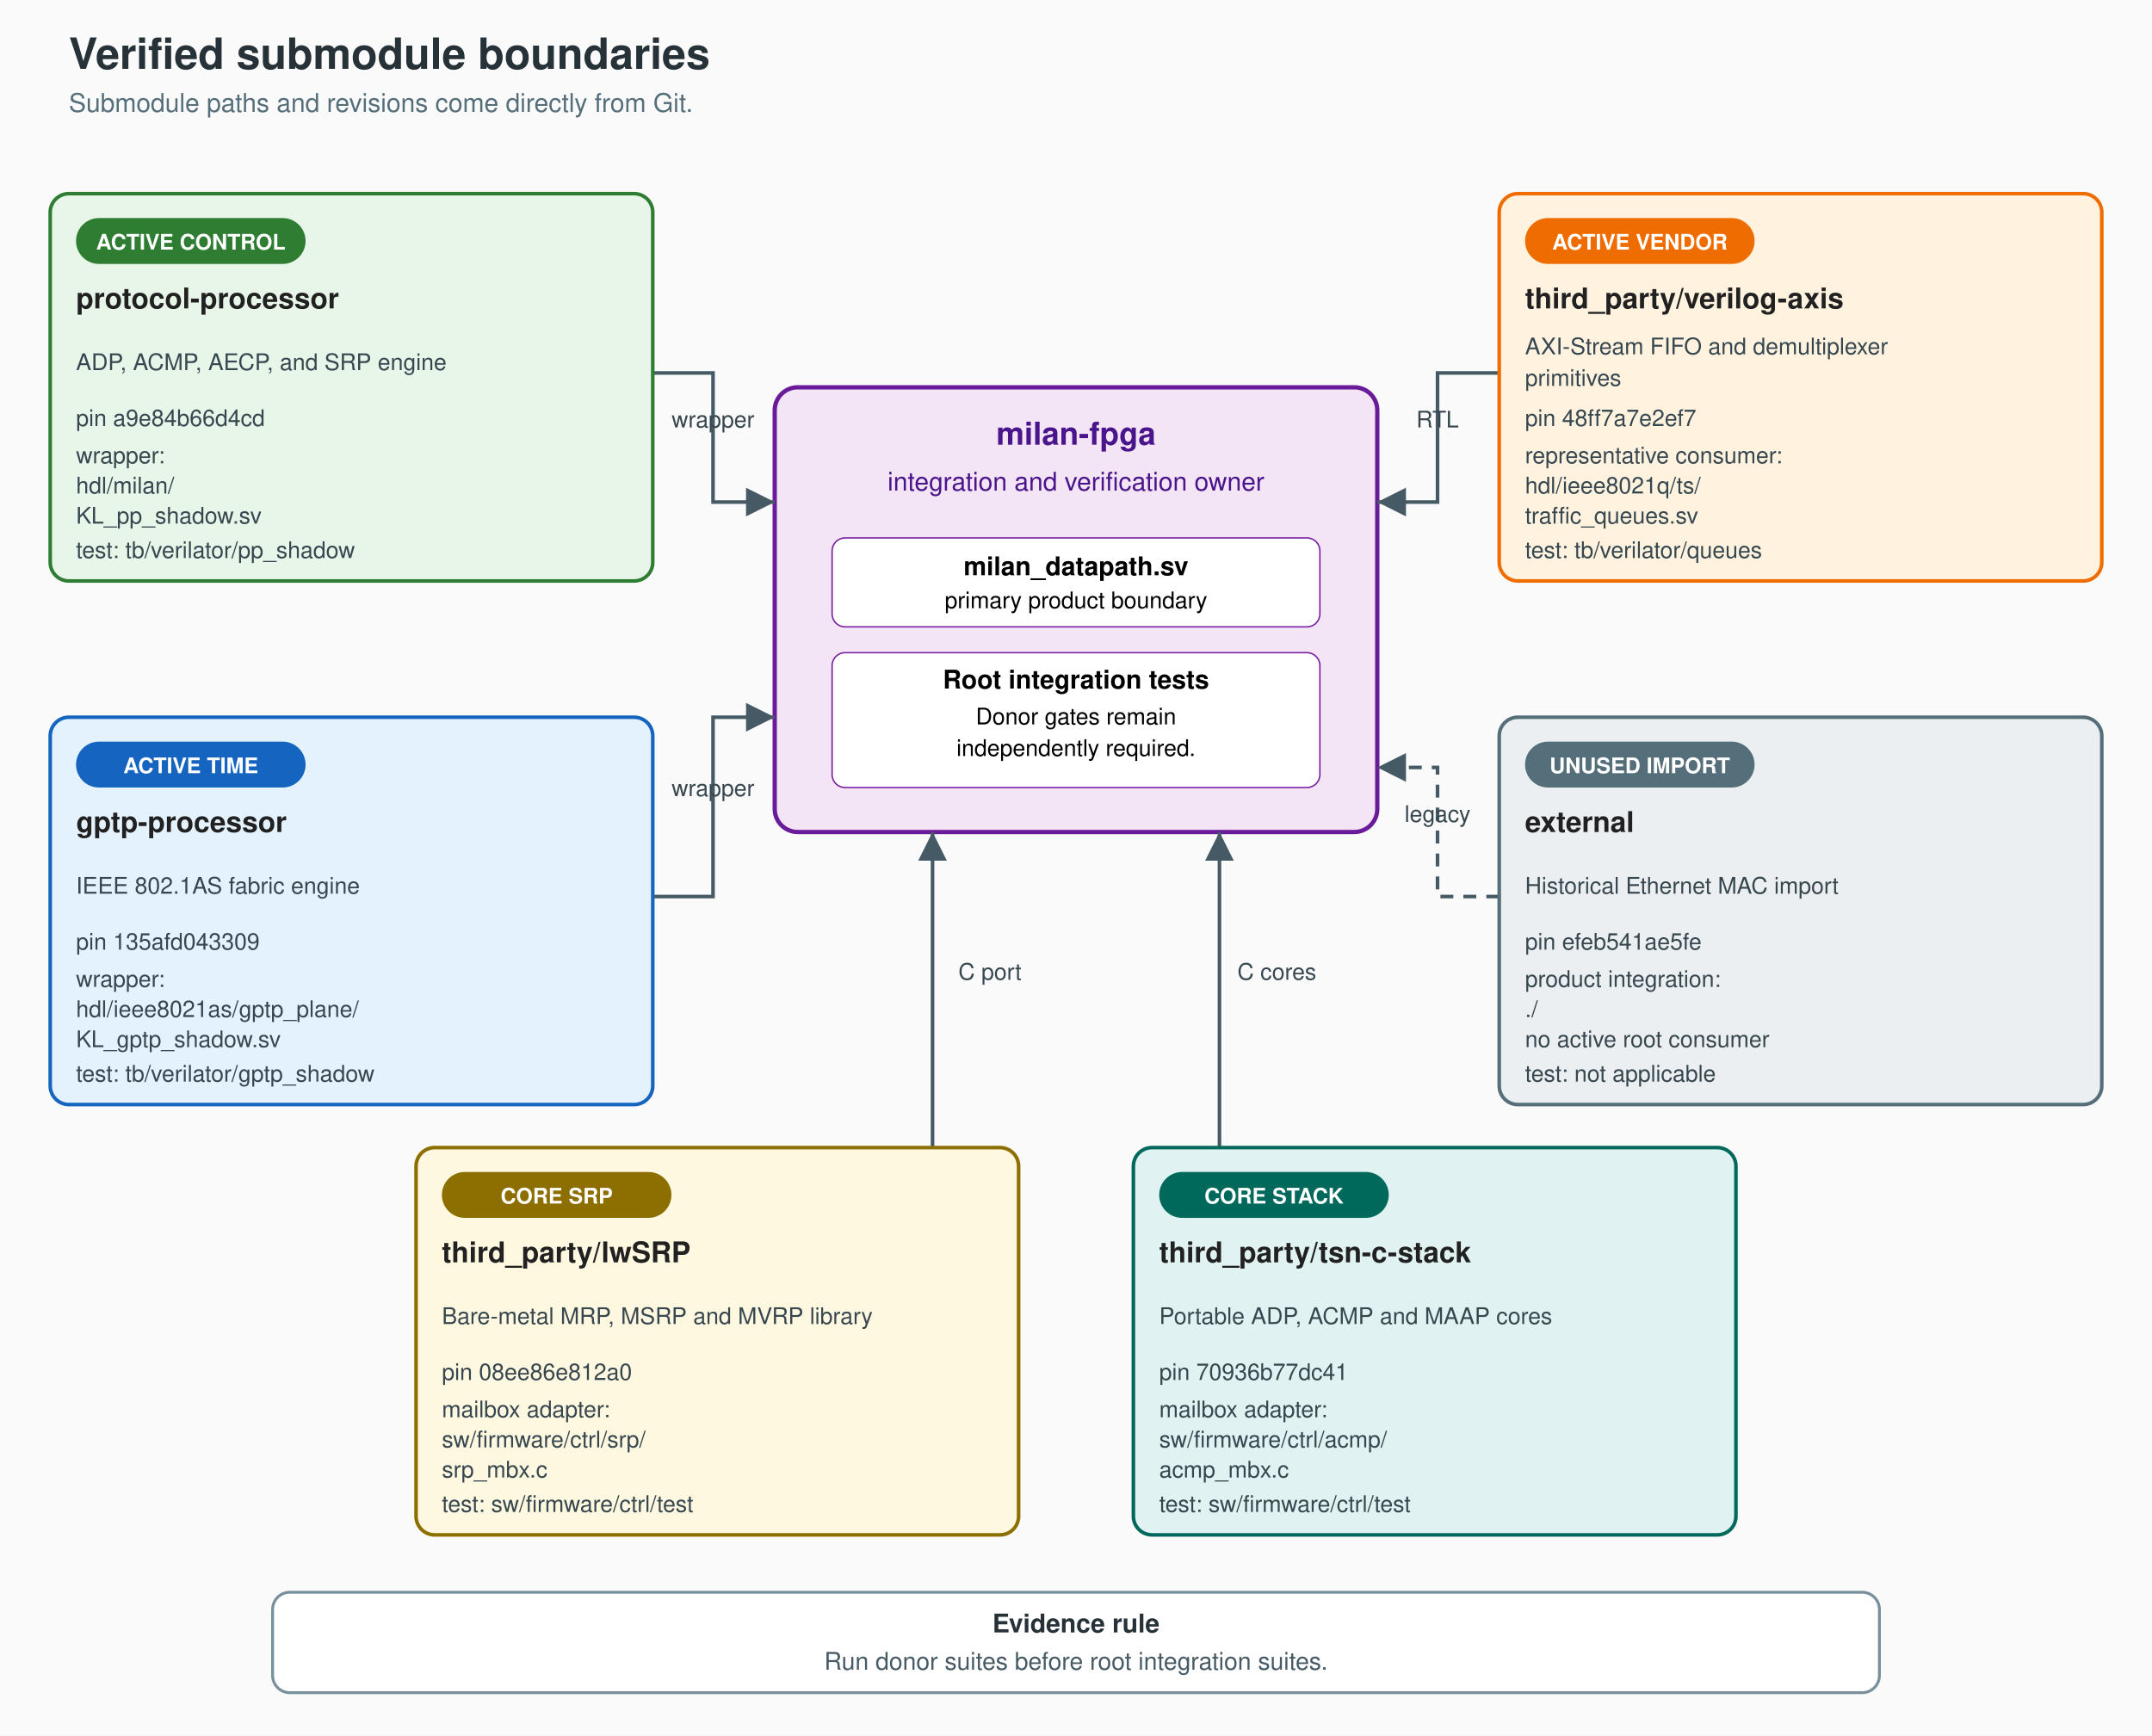
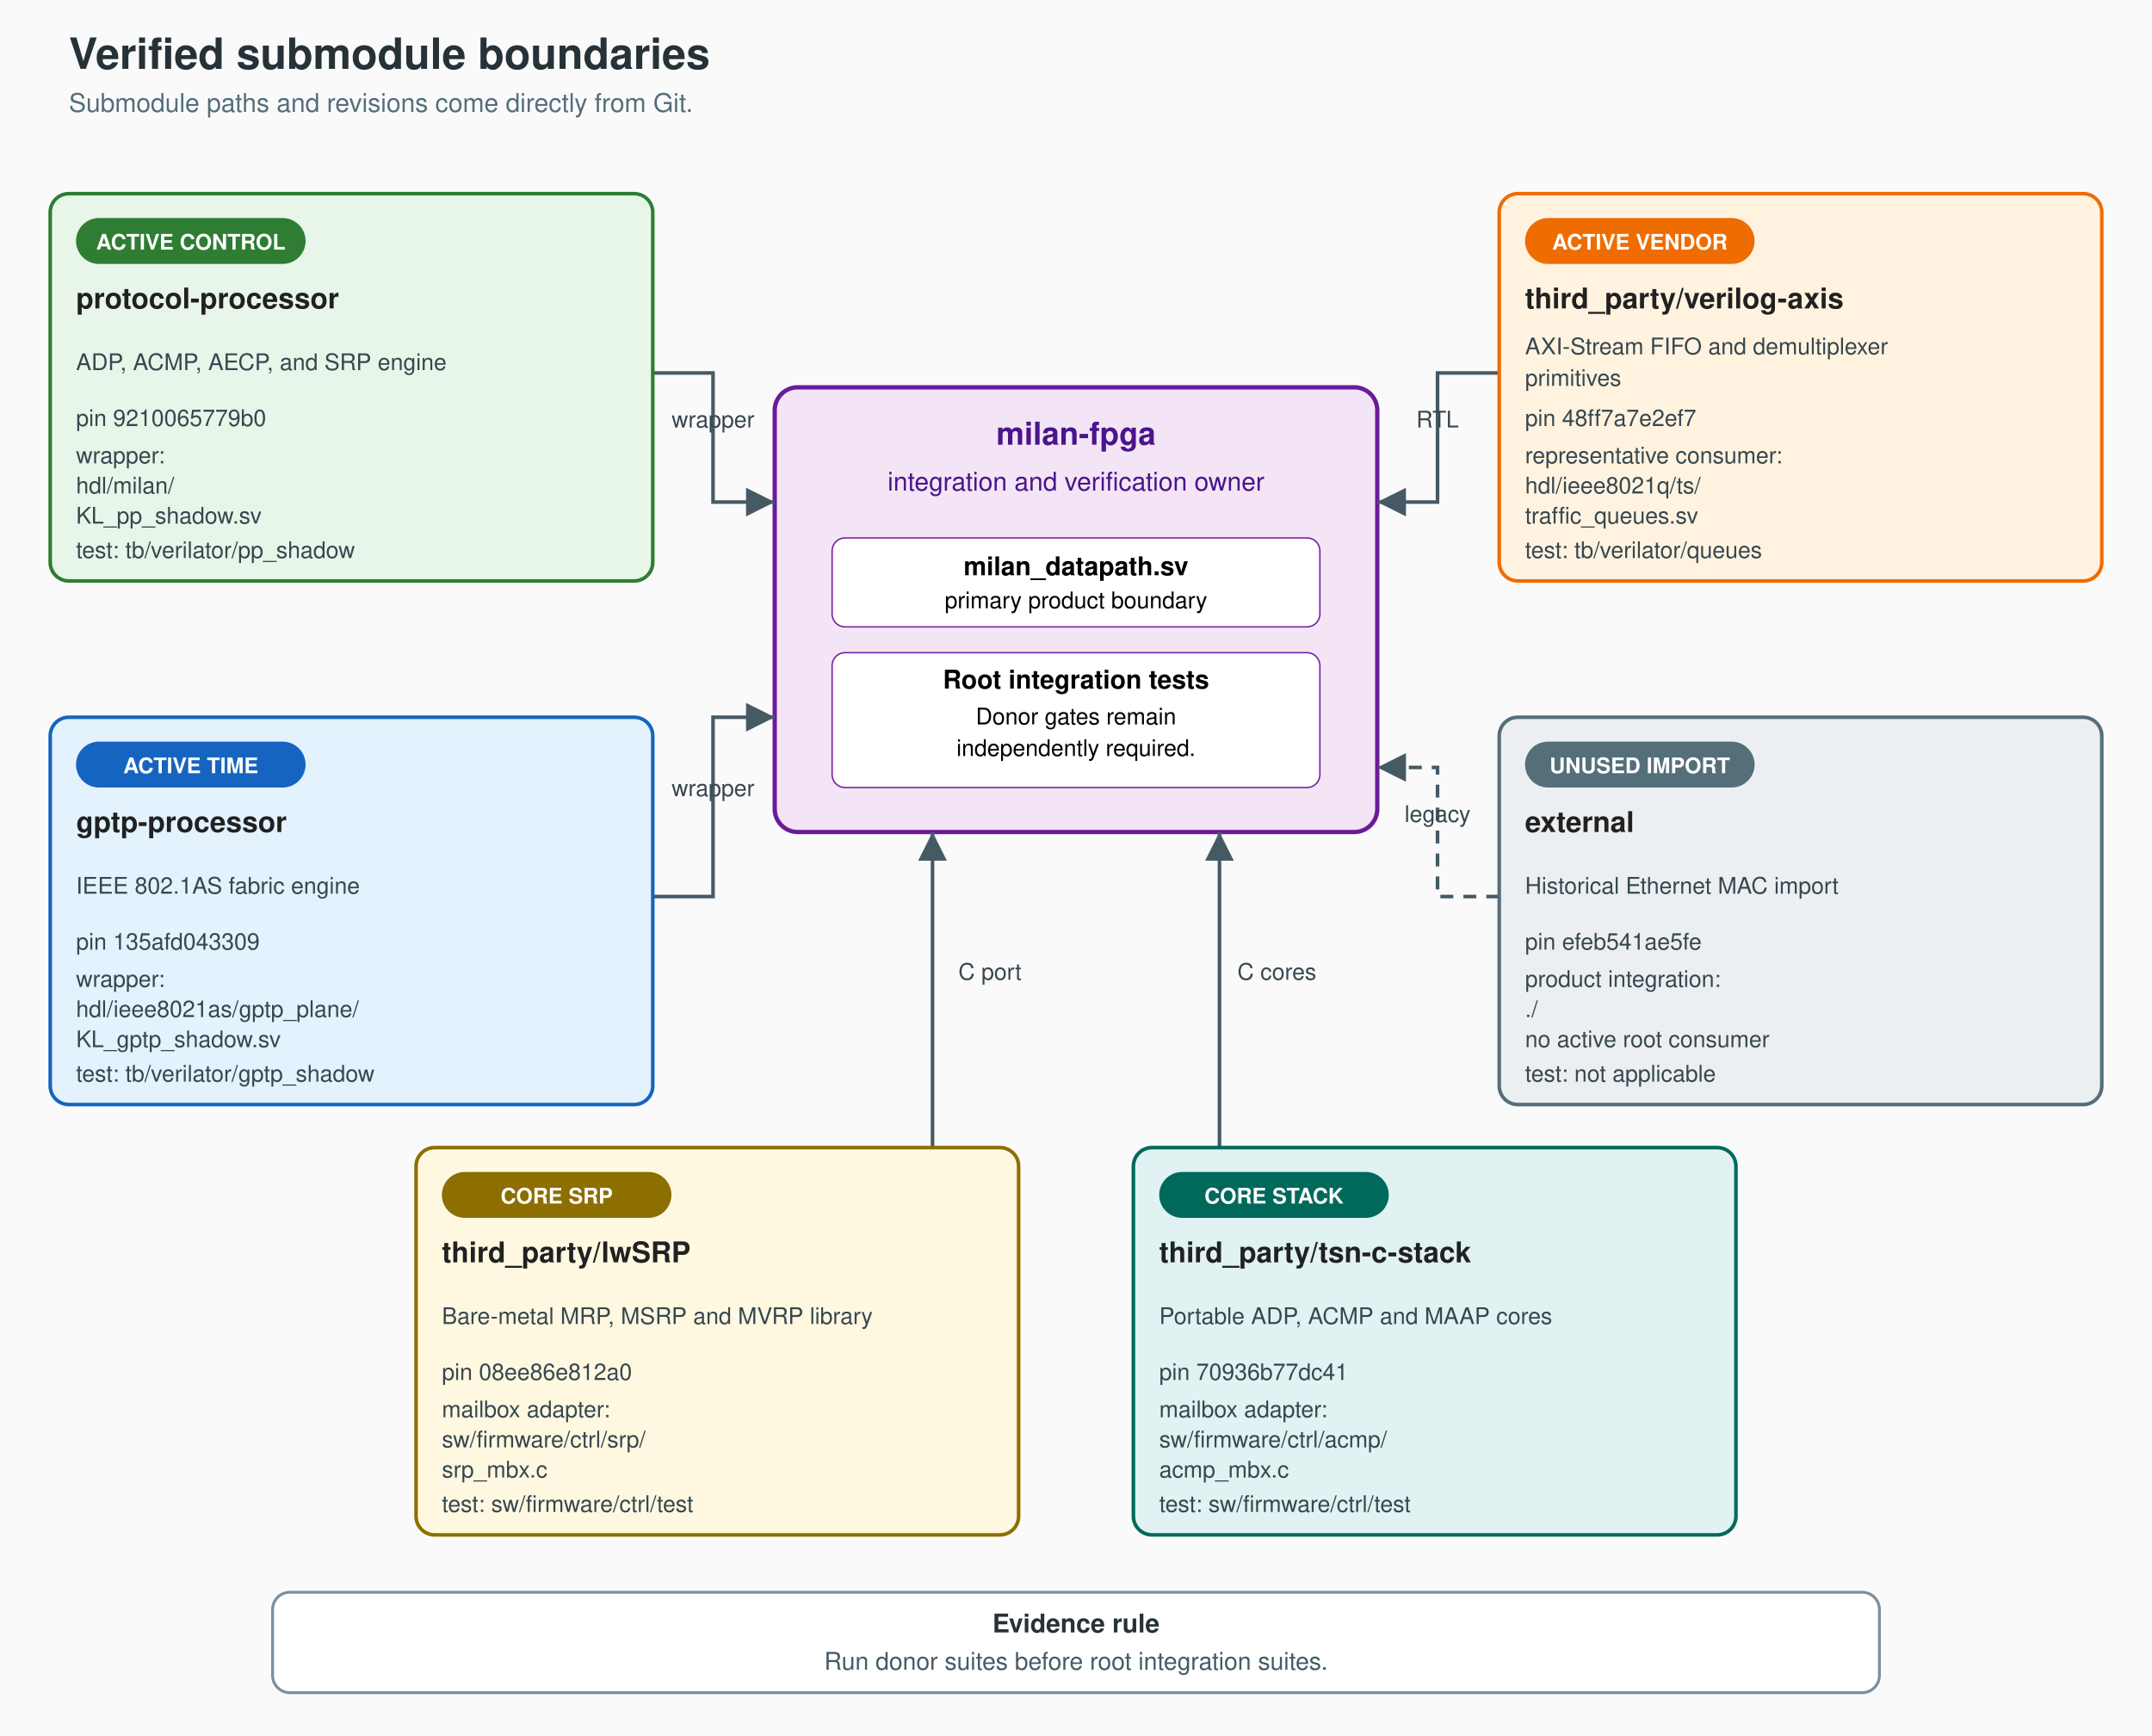
<svg xmlns="http://www.w3.org/2000/svg" width="1500" height="1210" viewBox="0 0 1500 1210" font-family="Helvetica,Arial,sans-serif">
  <rect width="1500" height="1210" fill="#FAFAFA" />
  <defs>
    <marker id="arrow" markerWidth="12" markerHeight="12" refX="8" refY="4" orient="auto">
      <path d="M0,0 L8,4 L0,8 Z" fill="#455A64" />
    </marker>
  </defs>
  <text x="48" y="48" font-size="30" font-weight="bold" fill="#263238">Verified submodule boundaries</text>
  <text x="48" y="78" font-size="18" fill="#546E7A">Submodule paths and revisions come directly from Git.</text>
  <rect x="540" y="270" width="420" height="310" rx="16" fill="#F3E5F5" stroke="#6A1B9A" stroke-width="3" />
  <text x="750" y="310" text-anchor="middle" font-size="22" font-weight="bold" fill="#4A148C">milan-fpga</text>
  <text x="750" y="342" text-anchor="middle" font-size="18" fill="#4A148C">integration and verification owner</text>
  <rect x="580" y="375" width="340" height="62" rx="9" fill="#FFFFFF" stroke="#7B1FA2" />
  <text x="750" y="401" text-anchor="middle" font-size="18" font-weight="bold">milan_datapath.sv</text>
  <text x="750" y="424" text-anchor="middle" font-size="16">primary product boundary</text>
  <rect x="580" y="455" width="340" height="94" rx="9" fill="#FFFFFF" stroke="#7B1FA2" />
  <text x="750" y="480" text-anchor="middle" font-size="18" font-weight="bold">Root integration tests</text>
  <text x="750" y="505" text-anchor="middle" font-size="16">Donor gates remain</text>
  <text x="750" y="527" text-anchor="middle" font-size="16">independently required.</text>
  <path d="M455,260 L497,260 L497,350 L540,350" fill="none" stroke="#455A64" stroke-width="2.5" marker-end="url(#arrow)" />
  <text x="497" y="298" text-anchor="middle" font-size="16" fill="#37474F">wrapper</text>
  <path d="M455,625 L497,625 L497,500 L540,500" fill="none" stroke="#455A64" stroke-width="2.5" marker-end="url(#arrow)" />
  <text x="497" y="555" text-anchor="middle" font-size="16" fill="#37474F">wrapper</text>
  <path d="M1045,260 L1002,260 L1002,350 L960,350" fill="none" stroke="#455A64" stroke-width="2.5" marker-end="url(#arrow)" />
  <text x="1002" y="298" text-anchor="middle" font-size="16" fill="#37474F">RTL</text>
  <path d="M1045,625 L1002,625 L1002,535 L960,535" fill="none" stroke="#455A64" stroke-width="2.5" marker-end="url(#arrow)" stroke-dasharray="9,7" />
  <text x="1002" y="573" text-anchor="middle" font-size="16" fill="#37474F">legacy</text>
  <path d="M650,800 L650,800 L650,580 L650,580" fill="none" stroke="#455A64" stroke-width="2.5" marker-end="url(#arrow)" />
  <text x="690" y="683" text-anchor="middle" font-size="16" fill="#37474F">C port</text>
  <path d="M850,800 L850,800 L850,580 L850,580" fill="none" stroke="#455A64" stroke-width="2.5" marker-end="url(#arrow)" />
  <text x="890" y="683" text-anchor="middle" font-size="16" fill="#37474F">C cores</text>
  <rect x="35" y="135" width="420" height="270" rx="13" fill="#E8F5E9" stroke="#2E7D32" stroke-width="2.5" />
  <rect x="53" y="152" width="160" height="32" rx="16" fill="#2E7D32" />
  <text x="133" y="174" text-anchor="middle" font-size="15" font-weight="bold" fill="#FFFFFF">ACTIVE CONTROL</text>
  <text x="53" y="215" font-size="20" font-weight="bold" fill="#212121">protocol-processor</text>
  <text x="53" y="258" font-size="16" fill="#37474F">ADP, ACMP, AECP, and SRP engine</text>
-   <text x="53" y="297" font-size="16" fill="#37474F">pin a9e84b66d4cd</text>
+   <text x="53" y="297" font-size="16" fill="#37474F">pin 9210065779b0</text>
  <text x="53" y="323" font-size="16" fill="#37474F">wrapper:</text>
  <text x="53" y="344" font-size="16" fill="#37474F">hdl/milan/</text>
  <text x="53" y="365" font-size="16" fill="#37474F">KL_pp_shadow.sv</text>
  <text x="53" y="389" font-size="16" fill="#37474F">test: tb/verilator/pp_shadow</text>
  <rect x="35" y="500" width="420" height="270" rx="13" fill="#E3F2FD" stroke="#1565C0" stroke-width="2.5" />
  <rect x="53" y="517" width="160" height="32" rx="16" fill="#1565C0" />
  <text x="133" y="539" text-anchor="middle" font-size="15" font-weight="bold" fill="#FFFFFF">ACTIVE TIME</text>
  <text x="53" y="580" font-size="20" font-weight="bold" fill="#212121">gptp-processor</text>
  <text x="53" y="623" font-size="16" fill="#37474F">IEEE 802.1AS fabric engine</text>
  <text x="53" y="662" font-size="16" fill="#37474F">pin 135afd043309</text>
  <text x="53" y="688" font-size="16" fill="#37474F">wrapper:</text>
  <text x="53" y="709" font-size="16" fill="#37474F">hdl/ieee8021as/gptp_plane/</text>
  <text x="53" y="730" font-size="16" fill="#37474F">KL_gptp_shadow.sv</text>
  <text x="53" y="754" font-size="16" fill="#37474F">test: tb/verilator/gptp_shadow</text>
  <rect x="1045" y="135" width="420" height="270" rx="13" fill="#FFF3E0" stroke="#EF6C00" stroke-width="2.5" />
  <rect x="1063" y="152" width="160" height="32" rx="16" fill="#EF6C00" />
  <text x="1143" y="174" text-anchor="middle" font-size="15" font-weight="bold" fill="#FFFFFF">ACTIVE VENDOR</text>
  <text x="1063" y="215" font-size="20" font-weight="bold" fill="#212121">third_party/verilog-axis</text>
  <text x="1063" y="247" font-size="16" fill="#37474F">AXI-Stream FIFO and demultiplexer</text>
  <text x="1063" y="269" font-size="16" fill="#37474F">primitives</text>
  <text x="1063" y="297" font-size="16" fill="#37474F">pin 48ff7a7e2ef7</text>
  <text x="1063" y="323" font-size="16" fill="#37474F">representative consumer:</text>
  <text x="1063" y="344" font-size="16" fill="#37474F">hdl/ieee8021q/ts/</text>
  <text x="1063" y="365" font-size="16" fill="#37474F">traffic_queues.sv</text>
  <text x="1063" y="389" font-size="16" fill="#37474F">test: tb/verilator/queues</text>
  <rect x="1045" y="500" width="420" height="270" rx="13" fill="#ECEFF1" stroke="#546E7A" stroke-width="2.5" />
  <rect x="1063" y="517" width="160" height="32" rx="16" fill="#546E7A" />
  <text x="1143" y="539" text-anchor="middle" font-size="15" font-weight="bold" fill="#FFFFFF">UNUSED IMPORT</text>
  <text x="1063" y="580" font-size="20" font-weight="bold" fill="#212121">external</text>
  <text x="1063" y="623" font-size="16" fill="#37474F">Historical Ethernet MAC import</text>
  <text x="1063" y="662" font-size="16" fill="#37474F">pin efeb541ae5fe</text>
  <text x="1063" y="688" font-size="16" fill="#37474F">product integration:</text>
  <text x="1063" y="709" font-size="16" fill="#37474F">./</text>
  <text x="1063" y="730" font-size="16" fill="#37474F">no active root consumer</text>
  <text x="1063" y="754" font-size="16" fill="#37474F">test: not applicable</text>
  <rect x="290" y="800" width="420" height="270" rx="13" fill="#FFF8E1" stroke="#8D6E00" stroke-width="2.5" />
  <rect x="308" y="817" width="160" height="32" rx="16" fill="#8D6E00" />
  <text x="388" y="839" text-anchor="middle" font-size="15" font-weight="bold" fill="#FFFFFF">CORE SRP</text>
  <text x="308" y="880" font-size="20" font-weight="bold" fill="#212121">third_party/lwSRP</text>
  <text x="308" y="923" font-size="16" fill="#37474F">Bare-metal MRP, MSRP and MVRP library</text>
  <text x="308" y="962" font-size="16" fill="#37474F">pin 08ee86e812a0</text>
  <text x="308" y="988" font-size="16" fill="#37474F">mailbox adapter:</text>
  <text x="308" y="1009" font-size="16" fill="#37474F">sw/firmware/ctrl/srp/</text>
  <text x="308" y="1030" font-size="16" fill="#37474F">srp_mbx.c</text>
  <text x="308" y="1054" font-size="16" fill="#37474F">test: sw/firmware/ctrl/test</text>
  <rect x="790" y="800" width="420" height="270" rx="13" fill="#E0F2F1" stroke="#00695C" stroke-width="2.5" />
  <rect x="808" y="817" width="160" height="32" rx="16" fill="#00695C" />
  <text x="888" y="839" text-anchor="middle" font-size="15" font-weight="bold" fill="#FFFFFF">CORE STACK</text>
  <text x="808" y="880" font-size="20" font-weight="bold" fill="#212121">third_party/tsn-c-stack</text>
  <text x="808" y="923" font-size="16" fill="#37474F">Portable ADP, ACMP and MAAP cores</text>
  <text x="808" y="962" font-size="16" fill="#37474F">pin 70936b77dc41</text>
  <text x="808" y="988" font-size="16" fill="#37474F">mailbox adapter:</text>
  <text x="808" y="1009" font-size="16" fill="#37474F">sw/firmware/ctrl/acmp/</text>
  <text x="808" y="1030" font-size="16" fill="#37474F">acmp_mbx.c</text>
  <text x="808" y="1054" font-size="16" fill="#37474F">test: sw/firmware/ctrl/test</text>
  <rect x="190" y="1110" width="1120" height="70" rx="12" fill="#FFFFFF" stroke="#78909C" stroke-width="2" />
  <text x="750" y="1138" text-anchor="middle" font-size="18" font-weight="bold" fill="#263238">Evidence rule</text>
  <text x="750" y="1164" text-anchor="middle" font-size="17" fill="#455A64">Run donor suites before root integration suites.</text>
</svg>
